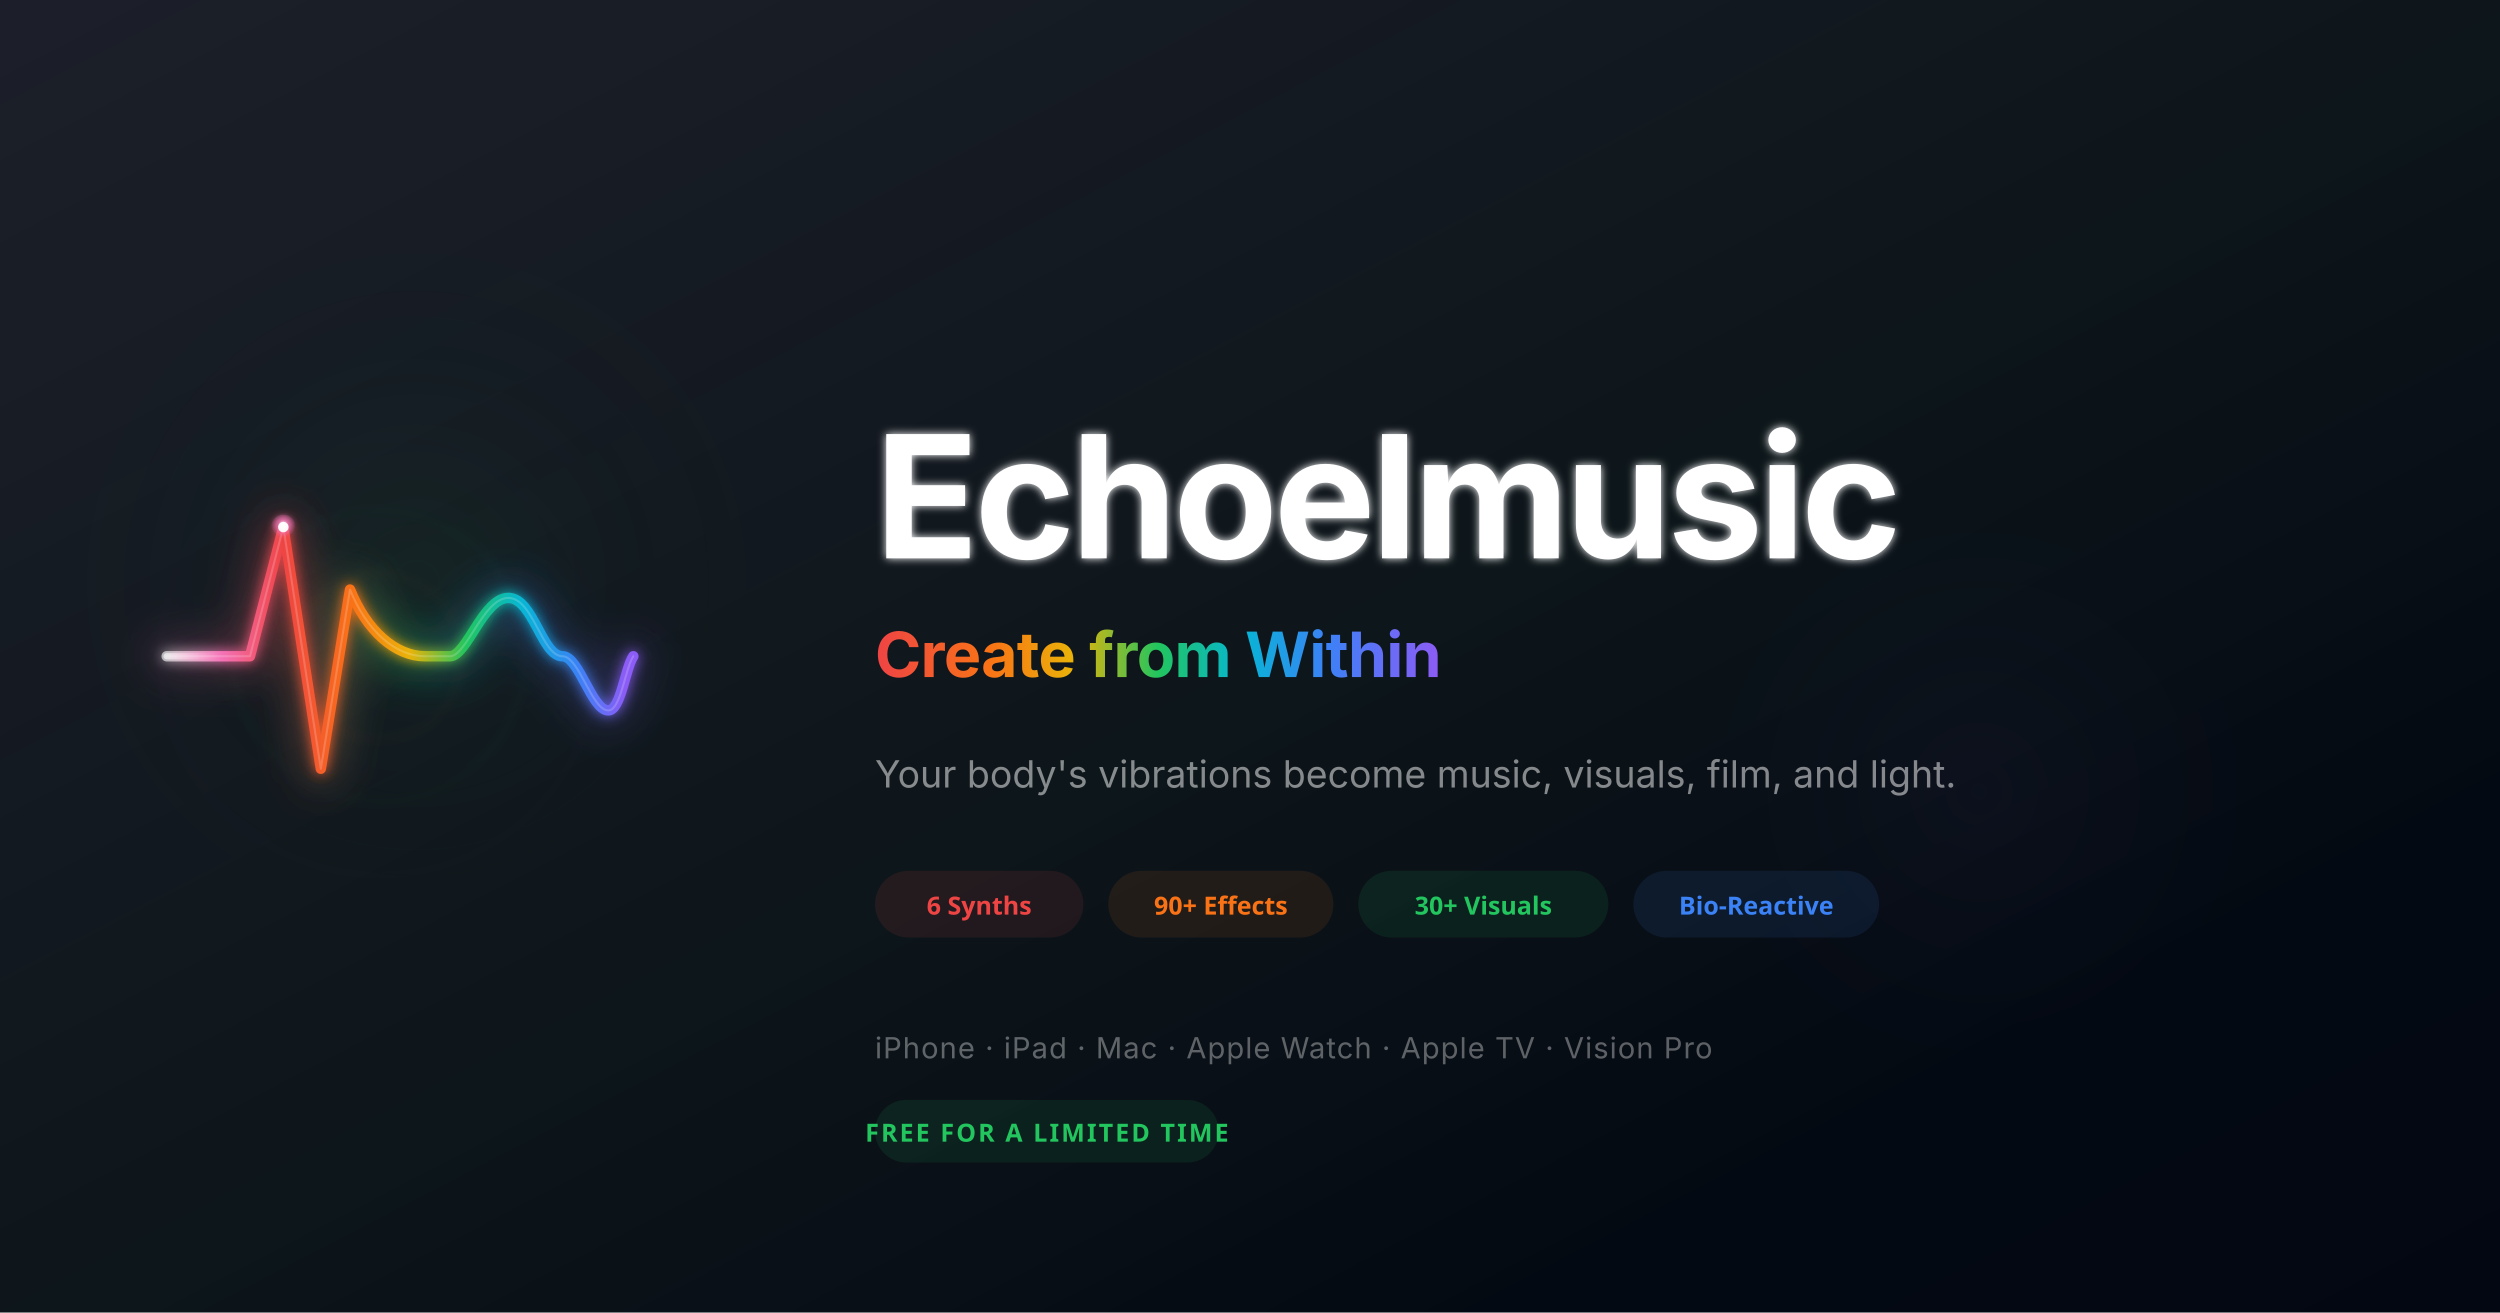
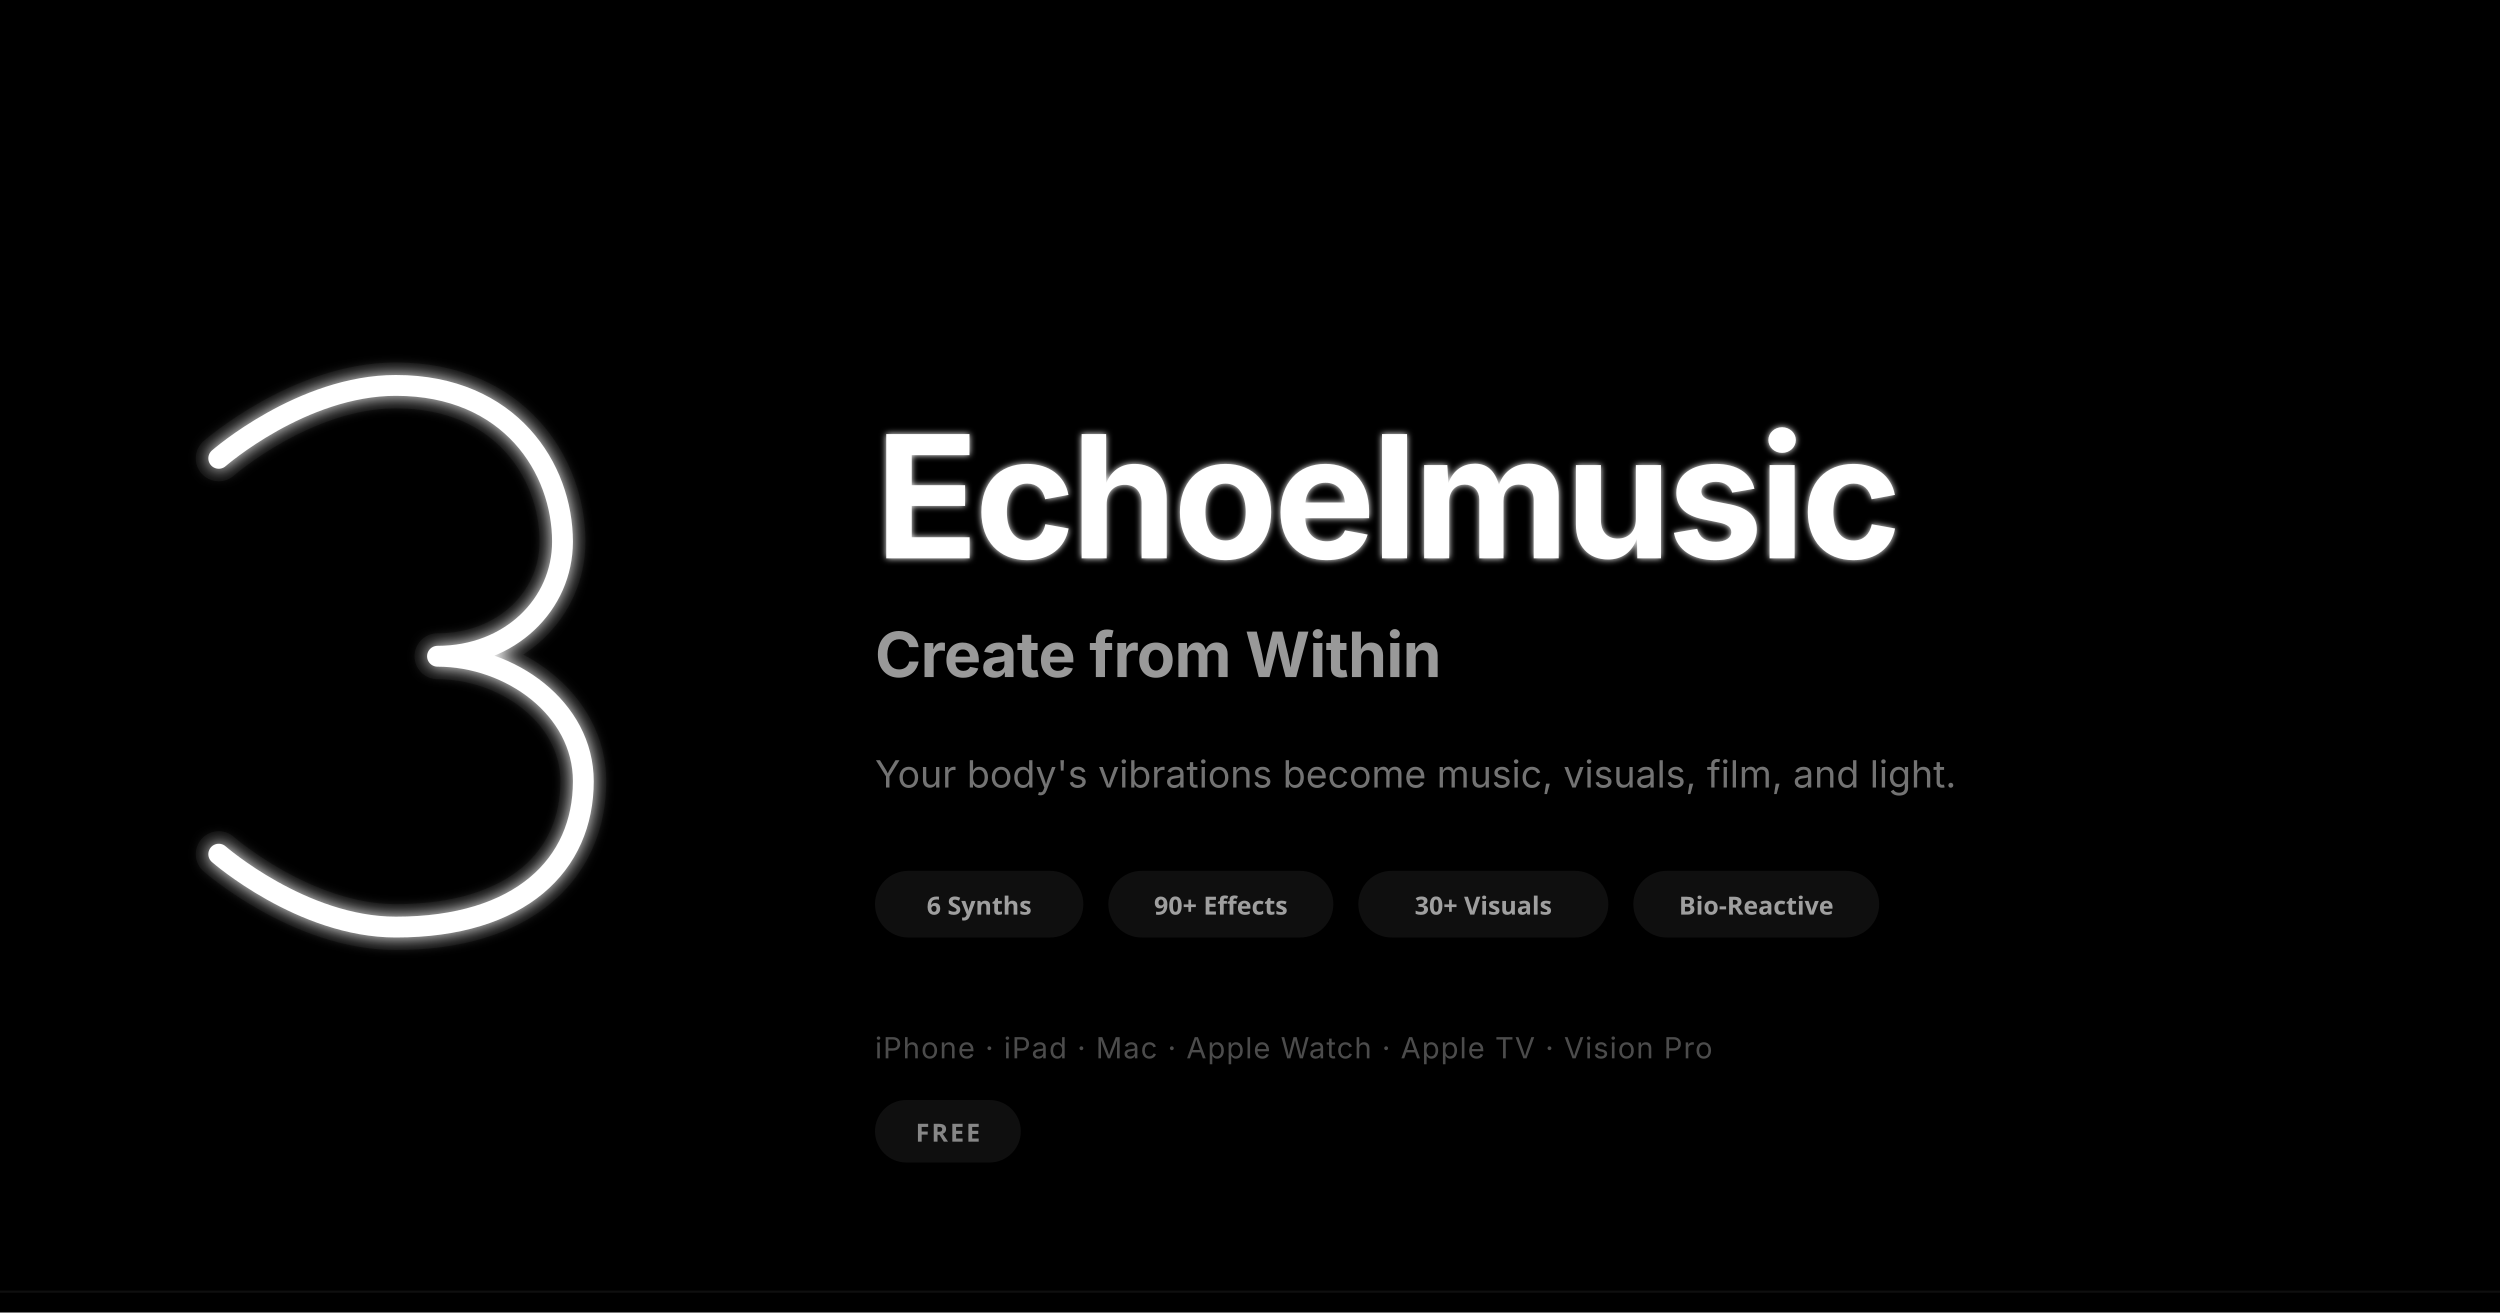
<svg xmlns="http://www.w3.org/2000/svg" viewBox="0 0 1200 630">
  <defs>
-     <linearGradient id="bg-grad" x1="0%" y1="0%" x2="100%" y2="100%">
-       <stop offset="0%" stop-color="#030712" />
-       <stop offset="50%" stop-color="#040d12" />
-       <stop offset="100%" stop-color="#030712" />
-     </linearGradient>
-     <linearGradient id="brand" x1="0%" y1="0%" x2="100%" y2="0%">
-       <stop offset="0%" stop-color="#EF4444" />
-       <stop offset="20%" stop-color="#F97316" />
-       <stop offset="35%" stop-color="#EAB308" />
-       <stop offset="50%" stop-color="#22C55E" />
-       <stop offset="65%" stop-color="#06B6D4" />
-       <stop offset="80%" stop-color="#3B82F6" />
-       <stop offset="100%" stop-color="#8B5CF6" />
-     </linearGradient>
-     <linearGradient id="glass" x1="0%" y1="0%" x2="80%" y2="80%">
-       <stop offset="0%" stop-color="white" stop-opacity="0.1" />
-       <stop offset="100%" stop-color="white" stop-opacity="0" />
-     </linearGradient>
-     <linearGradient id="ws" x1="0%" y1="0%" x2="100%" y2="0%">
-       <stop offset="0%" stop-color="white" stop-opacity="0.6" />
-       <stop offset="12%" stop-color="#F472B6" />
-       <stop offset="25%" stop-color="#EF4444" />
-       <stop offset="40%" stop-color="#F97316" />
-       <stop offset="52%" stop-color="#EAB308" />
-       <stop offset="64%" stop-color="#22C55E" />
-       <stop offset="76%" stop-color="#06B6D4" />
-       <stop offset="88%" stop-color="#3B82F6" />
-       <stop offset="98%" stop-color="#8B5CF6" />
-     </linearGradient>
-     <linearGradient id="wg" x1="0%" y1="0%" x2="100%" y2="0%">
-       <stop offset="0%" stop-color="#F472B6" stop-opacity="0.2" />
-       <stop offset="25%" stop-color="#EF4444" stop-opacity="0.35" />
-       <stop offset="50%" stop-color="#22C55E" stop-opacity="0.45" />
-       <stop offset="75%" stop-color="#3B82F6" stop-opacity="0.3" />
-       <stop offset="100%" stop-color="#8B5CF6" stop-opacity="0.2" />
-     </linearGradient>
-     <radialGradient id="hp" cx="50%" cy="40%" r="50%">
-       <stop offset="0%" stop-color="white" stop-opacity="0.95" />
-       <stop offset="40%" stop-color="#F472B6" stop-opacity="0.6" />
-       <stop offset="100%" stop-color="#F472B6" stop-opacity="0" />
-     </radialGradient>
-     <radialGradient id="soft1" cx="50%" cy="50%" r="50%">
-       <stop offset="0%" stop-color="#22C55E" stop-opacity="0.06" />
-       <stop offset="100%" stop-color="transparent" />
-     </radialGradient>
-     <radialGradient id="soft2" cx="50%" cy="50%" r="50%">
-       <stop offset="0%" stop-color="#8B5CF6" stop-opacity="0.04" />
-       <stop offset="100%" stop-color="transparent" />
-     </radialGradient>
-     <filter id="gb" x="-20%" y="-50%" width="140%" height="200%">
-       <feGaussianBlur stdDeviation="3" result="b" />
+     <filter id="glow" x="-30%" y="-30%" width="160%" height="160%">
+       <feGaussianBlur stdDeviation="4" result="b" />
      <feMerge>
        <feMergeNode in="b" />
        <feMergeNode in="SourceGraphic" />
      </feMerge>
    </filter>
-     <filter id="bglow" x="-20%" y="-60%" width="140%" height="220%">
-       <feGaussianBlur stdDeviation="10" />
-     </filter>
    <filter id="tg" x="-10%" y="-10%" width="120%" height="120%">
-       <feGaussianBlur stdDeviation="2" result="b" />
+       <feGaussianBlur stdDeviation="1.5" result="b" />
      <feMerge>
        <feMergeNode in="b" />
        <feMergeNode in="SourceGraphic" />
      </feMerge>
    </filter>
-     <filter id="dg" x="-80%" y="-80%" width="260%" height="260%">
-       <feGaussianBlur stdDeviation="1.5" result="g" />
-       <feMerge>
-         <feMergeNode in="g" />
-         <feMergeNode in="SourceGraphic" />
-       </feMerge>
-     </filter>
-     <filter id="eb" x="-10%" y="-10%" width="120%" height="120%">
-       <feGaussianBlur stdDeviation="2" />
-     </filter>
  </defs>
-   <rect width="1200" height="630" fill="url(#bg-grad)" />
-   <rect width="1200" height="630" fill="url(#glass)" />
-   <circle cx="200" cy="280" r="200" fill="url(#soft1)" />
-   <circle cx="950" cy="380" r="160" fill="url(#soft2)" />
+   <rect width="1200" height="630" fill="#000000" />
  <g transform="translate(190, 315)">
-     <circle cx="-8" cy="0" r="40" fill="none" stroke="#F97316" stroke-width="1" opacity="0.07" filter="url(#eb)" />
-     <circle cx="-8" cy="0" r="70" fill="none" stroke="#22C55E" stroke-width="0.8" opacity="0.06" filter="url(#eb)" />
-     <circle cx="-8" cy="0" r="105" fill="none" stroke="#8B5CF6" stroke-width="0.6" opacity="0.04" filter="url(#eb)" />
-     <path d="M -110 0 L -70 0 L -54 -62 L -36 54 L -22 -32 C -14 -12 0 0 14 0 L 26 0 C 34 0 42 -28 54 -28 C 66 -28 70 0 80 0 C 88 0 94 26 102 26 C 108 26 110 6 114 0" fill="none" stroke="url(#wg)" stroke-width="16" stroke-linecap="round" stroke-linejoin="round" filter="url(#bglow)" />
-     <path d="M -110 0 L -70 0 L -54 -62 L -36 54 L -22 -32 C -14 -12 0 0 14 0 L 26 0 C 34 0 42 -28 54 -28 C 66 -28 70 0 80 0 C 88 0 94 26 102 26 C 108 26 110 6 114 0" fill="none" stroke="url(#ws)" stroke-width="5" stroke-linecap="round" stroke-linejoin="round" filter="url(#gb)" />
-     <path d="M -110 0 L -70 0 L -54 -62 L -36 54 L -22 -32 C -14 -12 0 0 14 0 L 26 0 C 34 0 42 -28 54 -28 C 66 -28 70 0 80 0 C 88 0 94 26 102 26 C 108 26 110 6 114 0" fill="none" stroke="url(#ws)" stroke-width="3" stroke-linecap="round" stroke-linejoin="round" />
-     <path d="M -110 0 L -70 0 L -54 -62 L -36 54 L -22 -32 C -14 -12 0 0 14 0 L 26 0 C 34 0 42 -28 54 -28 C 66 -28 70 0 80 0 C 88 0 94 26 102 26 C 108 26 110 6 114 0" fill="none" stroke="white" stroke-width="1" stroke-linecap="round" stroke-linejoin="round" opacity="0.18" />
-     <circle cx="-54" cy="-62" r="6" fill="url(#hp)" filter="url(#dg)" />
-     <circle cx="-54" cy="-62" r="2.5" fill="white" opacity="0.95" />
+     <path d="M -85 -95 C -85 -95 -45 -130 0 -130 C 55 -130 80 -90 80 -55 C 80 -25 55 0 20 0 C 55 0 90 25 90 60 C 90 100 60 130 0 130 C -45 130 -85 95 -85 95" fill="none" stroke="white" stroke-width="22" stroke-linecap="round" stroke-linejoin="round" opacity="0.05" />
+     <path d="M -85 -95 C -85 -95 -45 -130 0 -130 C 55 -130 80 -90 80 -55 C 80 -25 55 0 20 0 C 55 0 90 25 90 60 C 90 100 60 130 0 130 C -45 130 -85 95 -85 95" fill="none" stroke="white" stroke-width="10" stroke-linecap="round" stroke-linejoin="round" filter="url(#glow)" />
+     <circle cx="80" cy="-55" r="5" fill="white" opacity="0.25" />
+     <circle cx="80" cy="-55" r="2.5" fill="white" opacity="0.9" />
  </g>
  <text x="420" y="268" font-family="'Atkinson Hyperlegible', -apple-system, BlinkMacSystemFont, 'Helvetica Neue', sans-serif" font-size="82" font-weight="700" fill="white" filter="url(#tg)" letter-spacing="-2">
    Echoelmusic
  </text>
-   <text x="420" y="325" font-family="'Atkinson Hyperlegible', -apple-system, BlinkMacSystemFont, 'Helvetica Neue', sans-serif" font-size="30" fill="url(#brand)" font-weight="700" letter-spacing="-0.3">
+   <text x="420" y="325" font-family="'Atkinson Hyperlegible', -apple-system, BlinkMacSystemFont, 'Helvetica Neue', sans-serif" font-size="30" fill="white" font-weight="700" letter-spacing="-0.3" opacity="0.6">
    Create from Within
  </text>
-   <text x="420" y="378" font-family="'Atkinson Hyperlegible', -apple-system, BlinkMacSystemFont, 'Helvetica Neue', sans-serif" font-size="18" fill="rgba(255,255,255,0.5)" font-weight="400">
+   <text x="420" y="378" font-family="'Atkinson Hyperlegible', -apple-system, BlinkMacSystemFont, 'Helvetica Neue', sans-serif" font-size="18" fill="rgba(255,255,255,0.45)" font-weight="400">
    Your body's vibrations become music, visuals, film, and light.
  </text>
  <g transform="translate(420, 418)">
-     <rect x="0" y="0" width="100" height="32" rx="16" fill="#EF4444" opacity="0.1" />
-     <text x="50" y="21" font-family="'Atkinson Hyperlegible', sans-serif" font-size="12" fill="#EF4444" text-anchor="middle" font-weight="700">6 Synths</text>
-     <rect x="112" y="0" width="108" height="32" rx="16" fill="#F97316" opacity="0.1" />
-     <text x="166" y="21" font-family="'Atkinson Hyperlegible', sans-serif" font-size="12" fill="#F97316" text-anchor="middle" font-weight="700">90+ Effects</text>
-     <rect x="232" y="0" width="120" height="32" rx="16" fill="#22C55E" opacity="0.1" />
-     <text x="292" y="21" font-family="'Atkinson Hyperlegible', sans-serif" font-size="12" fill="#22C55E" text-anchor="middle" font-weight="700">30+ Visuals</text>
-     <rect x="364" y="0" width="118" height="32" rx="16" fill="#3B82F6" opacity="0.1" />
-     <text x="423" y="21" font-family="'Atkinson Hyperlegible', sans-serif" font-size="12" fill="#3B82F6" text-anchor="middle" font-weight="700">Bio-Reactive</text>
+     <rect x="0" y="0" width="100" height="32" rx="16" fill="white" opacity="0.06" />
+     <text x="50" y="21" font-family="'Atkinson Hyperlegible', sans-serif" font-size="12" fill="white" text-anchor="middle" font-weight="700" opacity="0.6">6 Synths</text>
+     <rect x="112" y="0" width="108" height="32" rx="16" fill="white" opacity="0.06" />
+     <text x="166" y="21" font-family="'Atkinson Hyperlegible', sans-serif" font-size="12" fill="white" text-anchor="middle" font-weight="700" opacity="0.6">90+ Effects</text>
+     <rect x="232" y="0" width="120" height="32" rx="16" fill="white" opacity="0.06" />
+     <text x="292" y="21" font-family="'Atkinson Hyperlegible', sans-serif" font-size="12" fill="white" text-anchor="middle" font-weight="700" opacity="0.6">30+ Visuals</text>
+     <rect x="364" y="0" width="118" height="32" rx="16" fill="white" opacity="0.06" />
+     <text x="423" y="21" font-family="'Atkinson Hyperlegible', sans-serif" font-size="12" fill="white" text-anchor="middle" font-weight="700" opacity="0.6">Bio-Reactive</text>
  </g>
-   <text x="420" y="508" font-family="'Atkinson Hyperlegible', -apple-system, BlinkMacSystemFont, 'Helvetica Neue', sans-serif" font-size="14" fill="rgba(255,255,255,0.35)" font-weight="400" letter-spacing="0.5">
+   <text x="420" y="508" font-family="'Atkinson Hyperlegible', -apple-system, BlinkMacSystemFont, 'Helvetica Neue', sans-serif" font-size="14" fill="rgba(255,255,255,0.3)" font-weight="400" letter-spacing="0.5">
    iPhone  ·  iPad  ·  Mac  ·  Apple Watch  ·  Apple TV  ·  Vision Pro
  </text>
-   <rect x="420" y="528" width="165" height="30" rx="15" fill="#22C55E" opacity="0.1" />
-   <text x="502.5" y="548" font-family="'Atkinson Hyperlegible', sans-serif" font-size="12" fill="#22C55E" text-anchor="middle" font-weight="700" letter-spacing="1">FREE FOR A LIMITED TIME</text>
-   <line x1="0" y1="620" x2="1200" y2="620" stroke="url(#brand)" stroke-width="1.5" opacity="0.2" />
+   <rect x="420" y="528" width="70" height="30" rx="15" fill="white" opacity="0.06" />
+   <text x="455" y="548" font-family="'Atkinson Hyperlegible', sans-serif" font-size="12" fill="white" text-anchor="middle" font-weight="700" letter-spacing="1" opacity="0.5">FREE</text>
+   <line x1="0" y1="620" x2="1200" y2="620" stroke="white" stroke-width="1" opacity="0.06" />
</svg>
